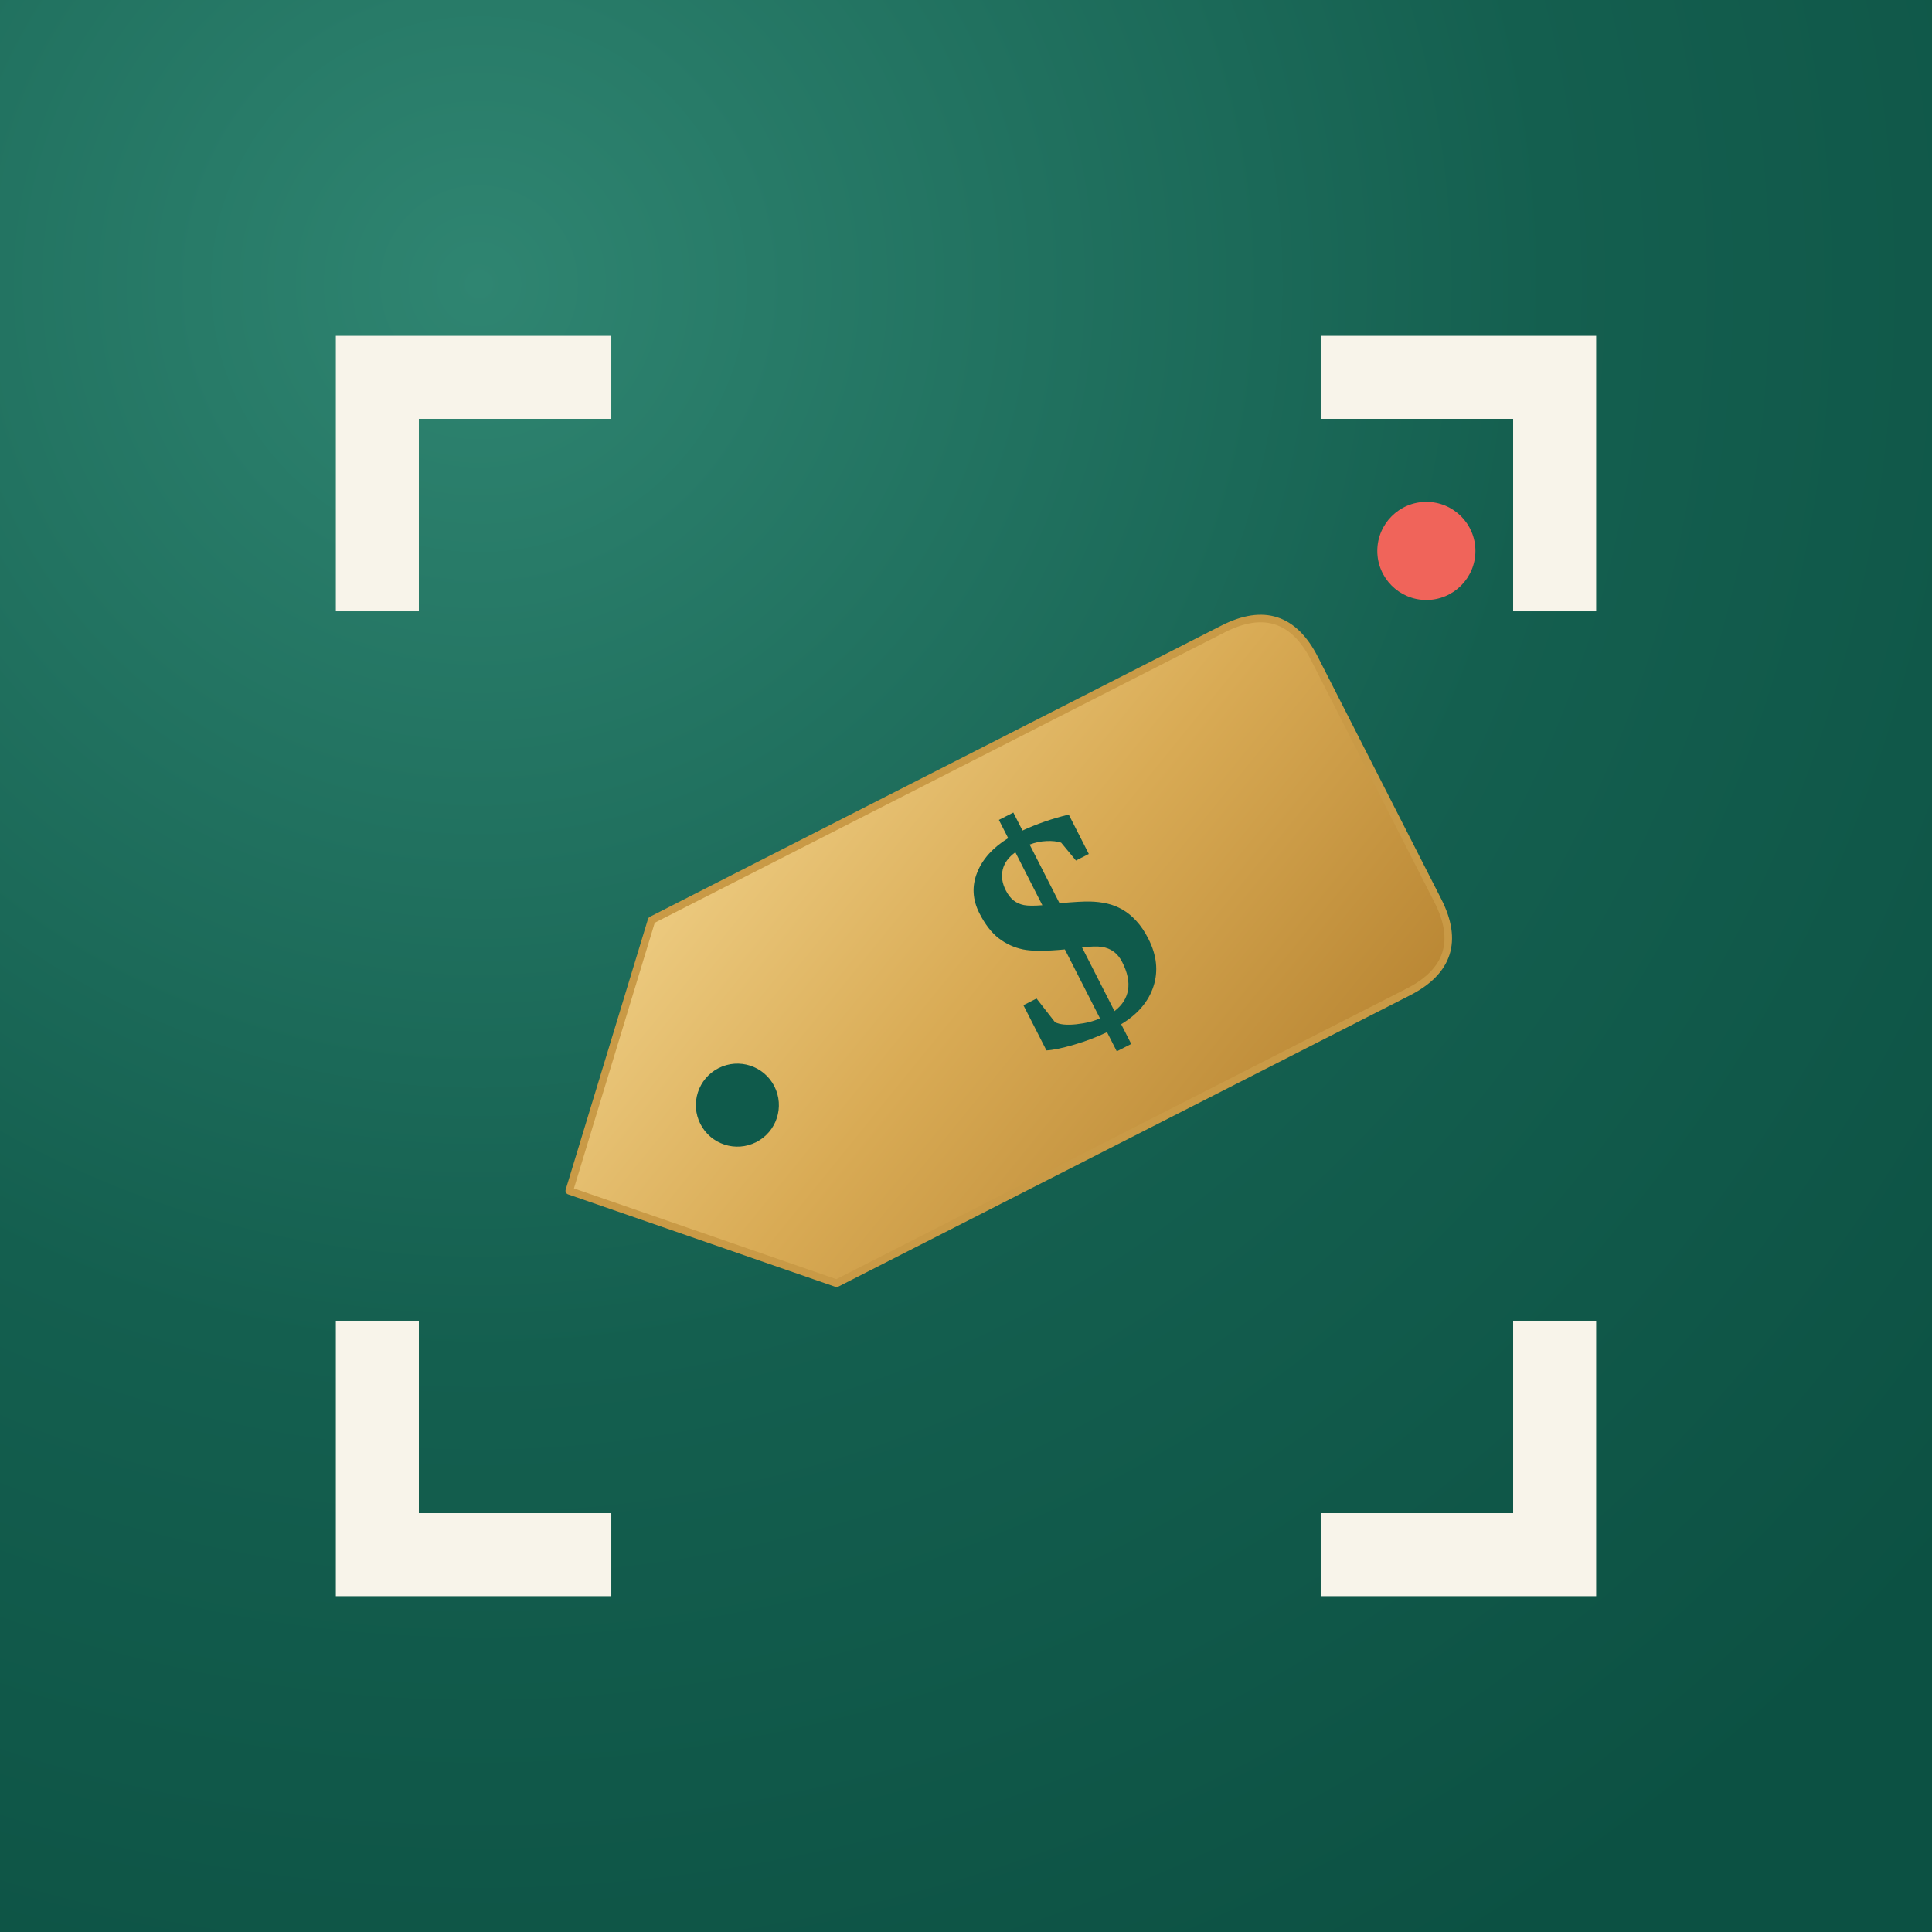
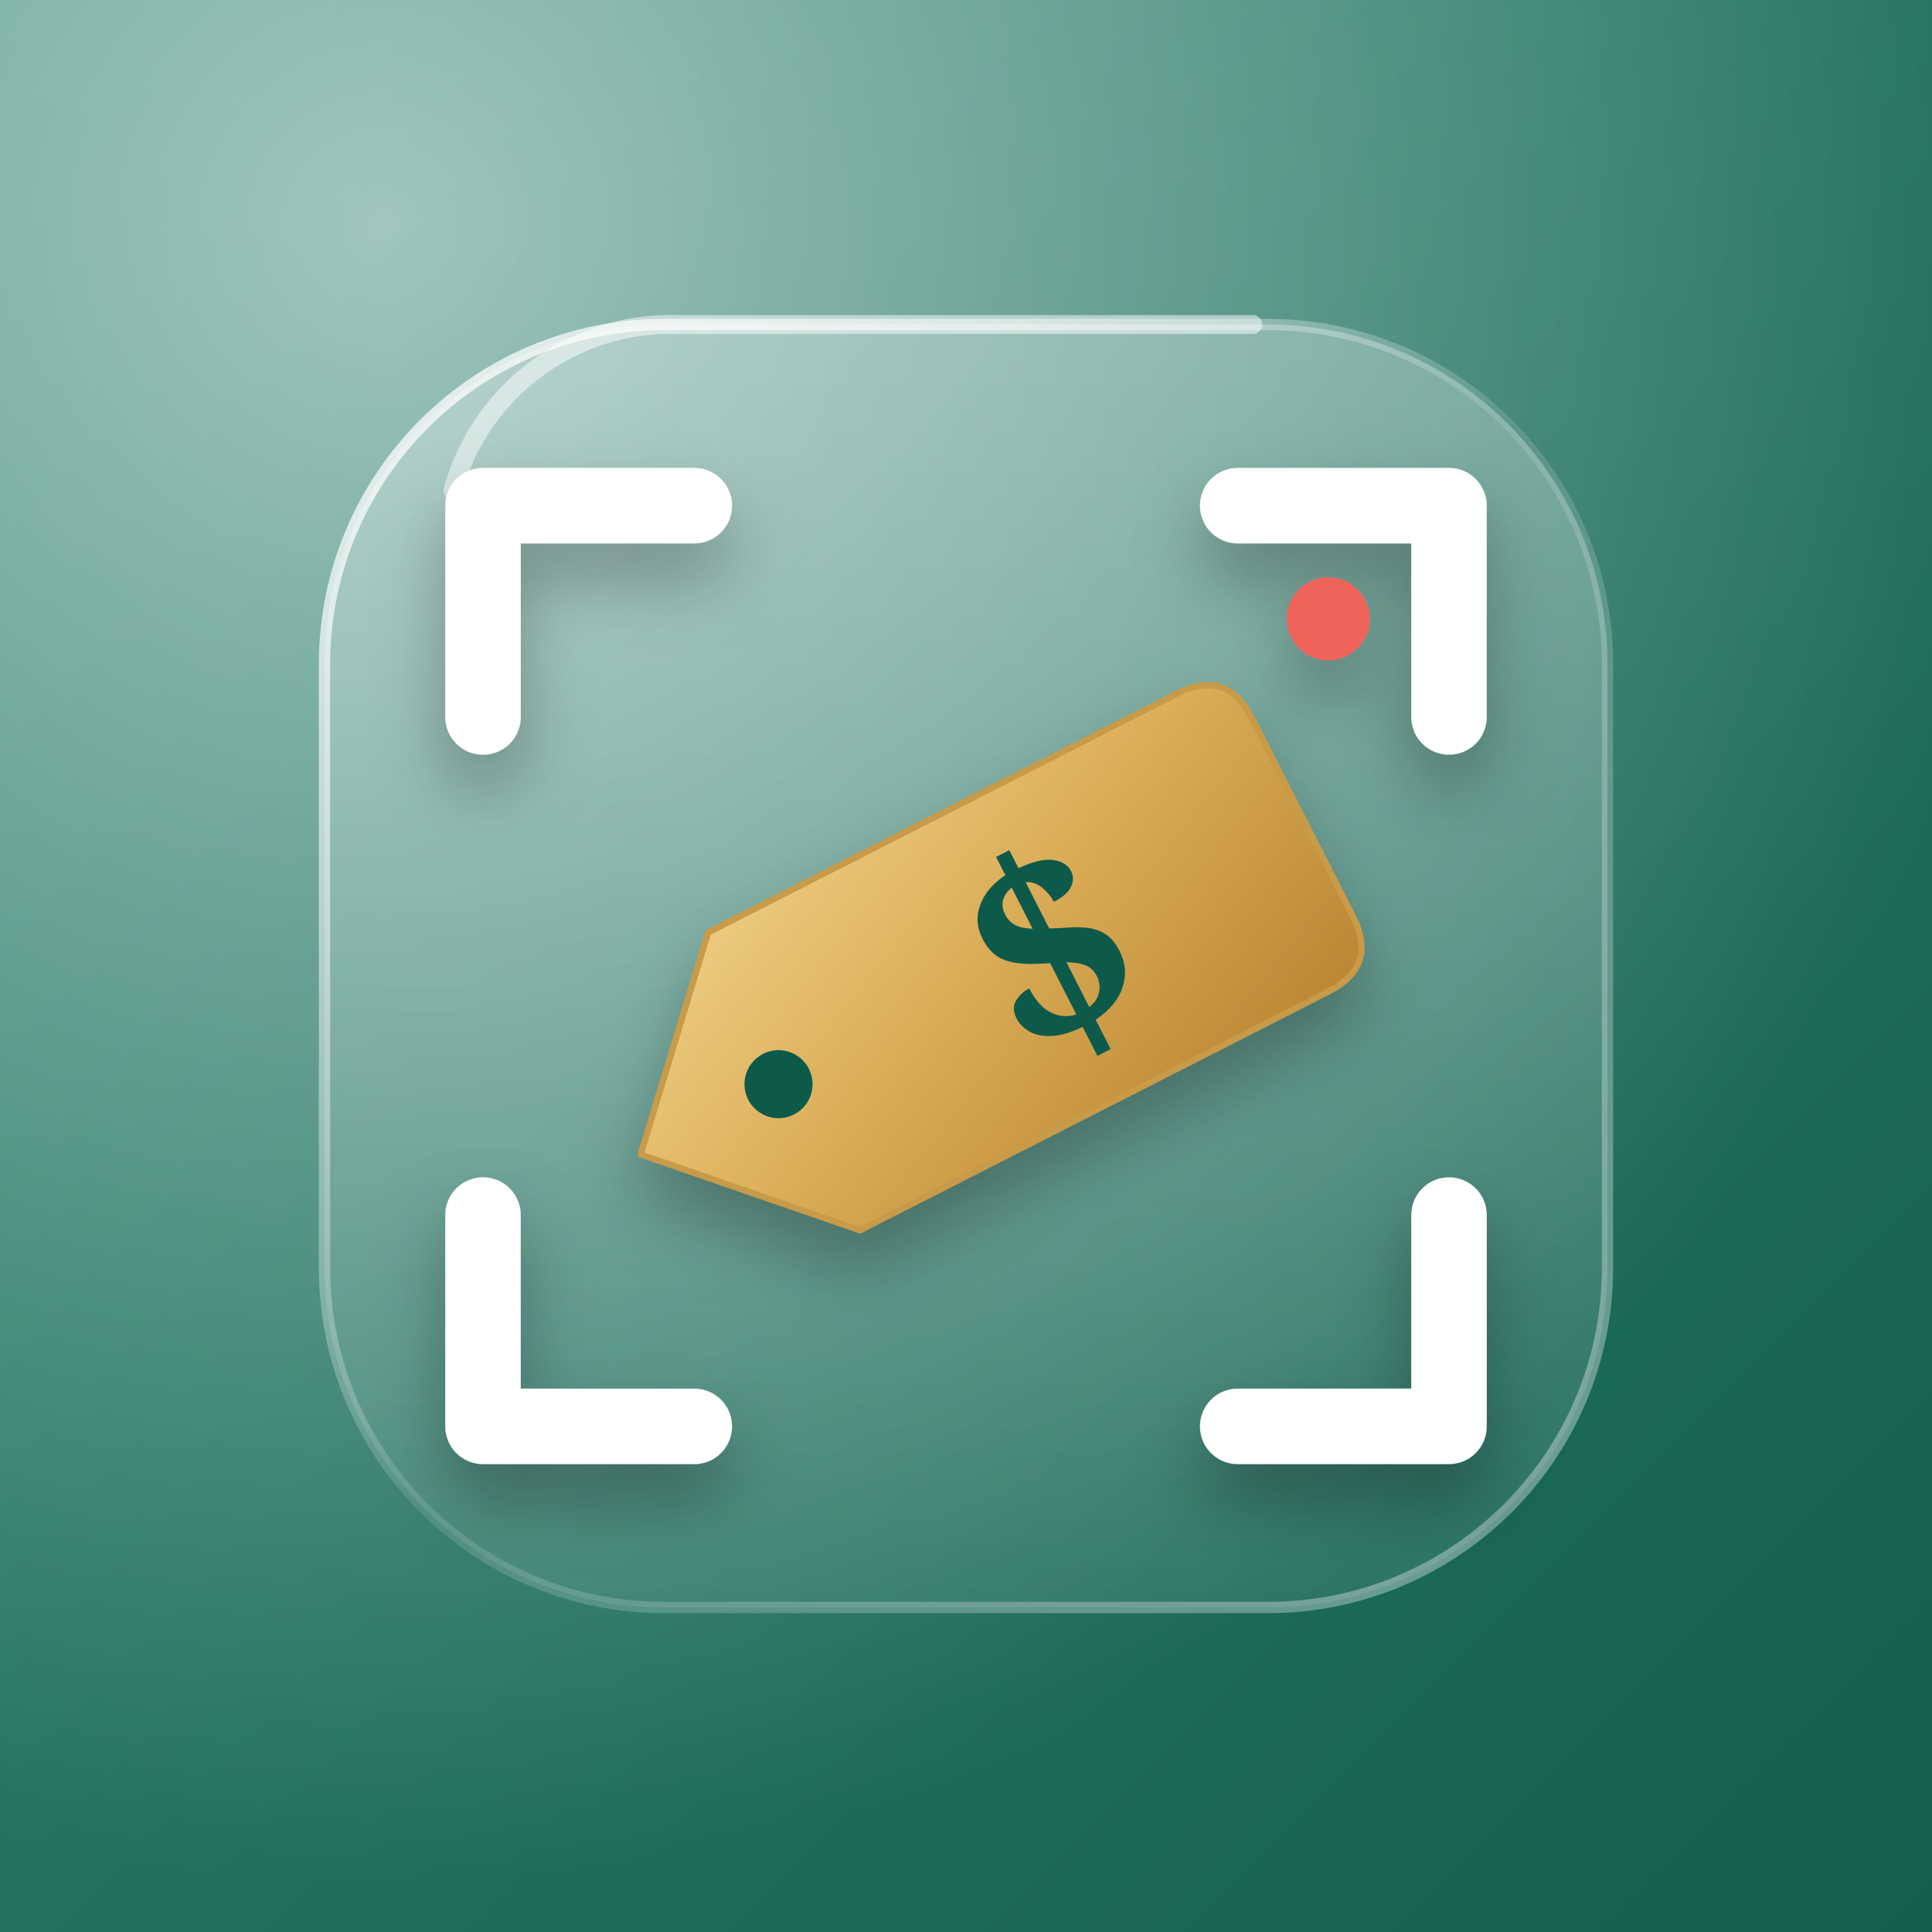
<svg xmlns="http://www.w3.org/2000/svg" viewBox="0 0 512 512">
  <defs>
-     <radialGradient id="bg" cx="0.25" cy="0.15" r="1">
+     <linearGradient id="bg" x1="0" y1="0" x2="1" y2="1">
      <stop offset="0" stop-color="#2f8571" />
-       <stop offset="0.55" stop-color="#145f4f" />
-       <stop offset="1" stop-color="#0c5143" />
+       <stop offset="1" stop-color="#145f4f" />
+     </linearGradient>
+     <radialGradient id="glow" cx="0.2" cy="0.12" r="0.85">
+       <stop offset="0" stop-color="#fff" stop-opacity=".55" />
+       <stop offset="1" stop-color="#fff" stop-opacity="0" />
    </radialGradient>
-     <linearGradient id="gold" x1="0" y1="0" x2="1" y2="1">
-       <stop offset="0" stop-color="#f1d28a" />
-       <stop offset="0.5" stop-color="#d9ab55" />
-       <stop offset="1" stop-color="#b98633" />
+     <linearGradient id="panel" x1="0" y1="0" x2="0" y2="1">
+       <stop offset="0" stop-color="#fff" stop-opacity=".30" />
+       <stop offset="1" stop-color="#fff" stop-opacity=".08" />
    </linearGradient>
+     <linearGradient id="rim" x1="0" y1="0" x2="1" y2="1">
+       <stop offset="0" stop-color="#fff" stop-opacity=".85" />
+       <stop offset=".5" stop-color="#fff" stop-opacity=".12" />
+       <stop offset="1" stop-color="#fff" stop-opacity=".4" />
+     </linearGradient>
+     <filter id="sh" x="-20%" y="-20%" width="140%" height="150%">
+       <feDropShadow dx="0" dy="10" stdDeviation="9" flood-color="#000" flood-opacity=".28" />
+     </filter>
  </defs>
  <rect width="512" height="512" fill="url(#bg)" />
-   <g fill="none" stroke="#f8f4ea" stroke-width="22">
-     <path d="M100 162V100h62" />
-     <path d="M350 100h62v62" />
-     <path d="M100 350v62h62" />
-     <path d="M350 412h62v-62" />
-   </g>
-   <circle cx="378" cy="146" r="13" fill="#f0645a" />
-   <g transform="translate(256 262) rotate(-27)">
-     <path d="M-118 0 L-66 -54 H104 Q122 -54 122 -36 V36 Q122 54 104 54 H-66 Z" fill="url(#gold)" stroke="#c99a46" stroke-width="2" stroke-linejoin="round" />
-     <circle cx="-68" cy="0" r="11" fill="#0f5a4b" />
-     <text x="30" y="2" text-anchor="middle" dominant-baseline="middle" font-family="Georgia, 'Times New Roman', serif" font-weight="700" font-size="86" fill="#0f5a4b">$</text>
+   <rect width="512" height="512" fill="url(#glow)" />
+   <rect x="86" y="86" width="340" height="340" rx="90" fill="url(#panel)" stroke="url(#rim)" stroke-width="3" />
+   <path d="M120 130a60 60 0 0 1 60-44h152" fill="none" stroke="#fff" stroke-opacity=".5" stroke-width="5" stroke-linecap="round" />
+   <g filter="url(#sh)">
+     <g fill="none" stroke="#fff" stroke-width="20" stroke-linecap="round" stroke-linejoin="round">
+       <path d="M128 190v-56h56" />
+       <path d="M328 134h56v56" />
+       <path d="M128 322v56h56" />
+       <path d="M328 378h56v-56" />
+     </g>
+     <circle cx="352" cy="164" r="11" fill="#f0645a" />
+     <g transform="translate(256 262) rotate(-27) scale(.82)">
+       <defs>
+         <linearGradient id="gold" x1="0" y1="0" x2="1" y2="1">
+           <stop offset="0" stop-color="#f1d28a" />
+           <stop offset=".5" stop-color="#d9ab55" />
+           <stop offset="1" stop-color="#b98633" />
+         </linearGradient>
+       </defs>
+       <path d="M-118 0 L-66 -54 H104 Q122 -54 122 -36 V36 Q122 54 104 54 H-66 Z" fill="url(#gold)" stroke="#c99a46" stroke-width="2" stroke-linejoin="round" />
+       <circle cx="-68" cy="0" r="11" fill="#0f5a4b" />
+       <text x="30" y="2" text-anchor="middle" dominant-baseline="middle" font-family="Georgia, serif" font-weight="700" font-size="86" fill="#0f5a4b">$</text>
+     </g>
  </g>
</svg>
